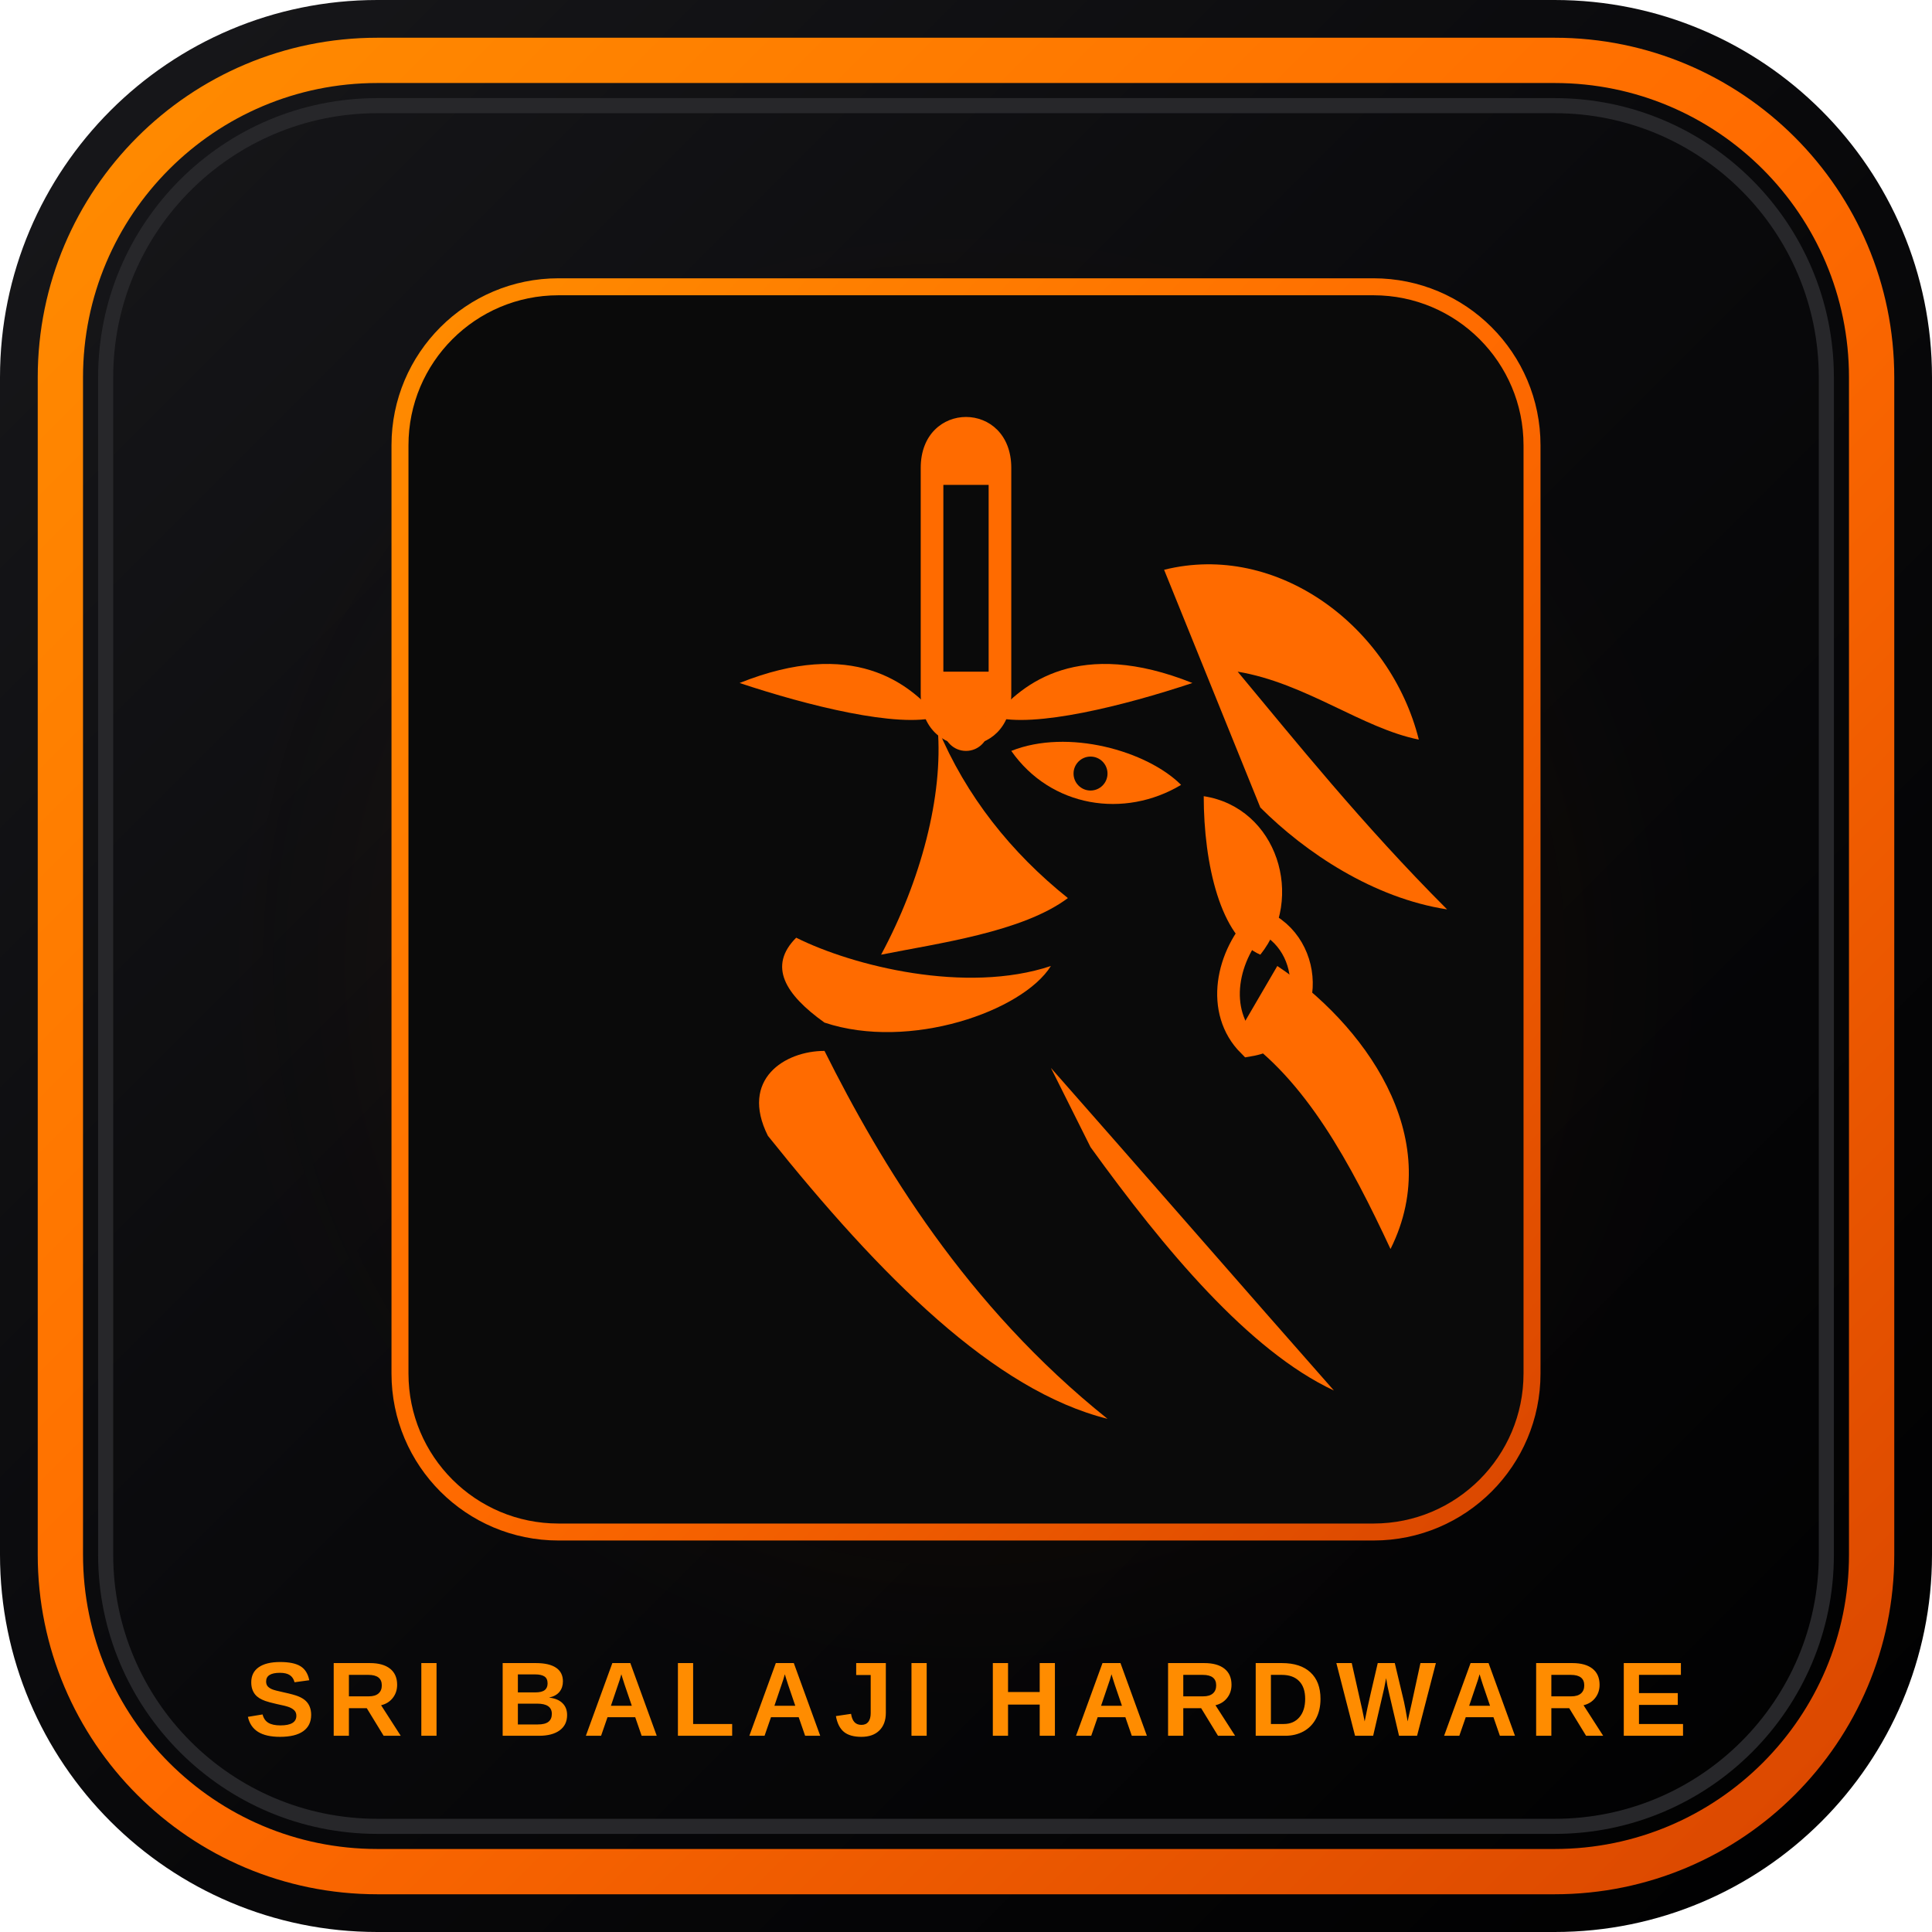
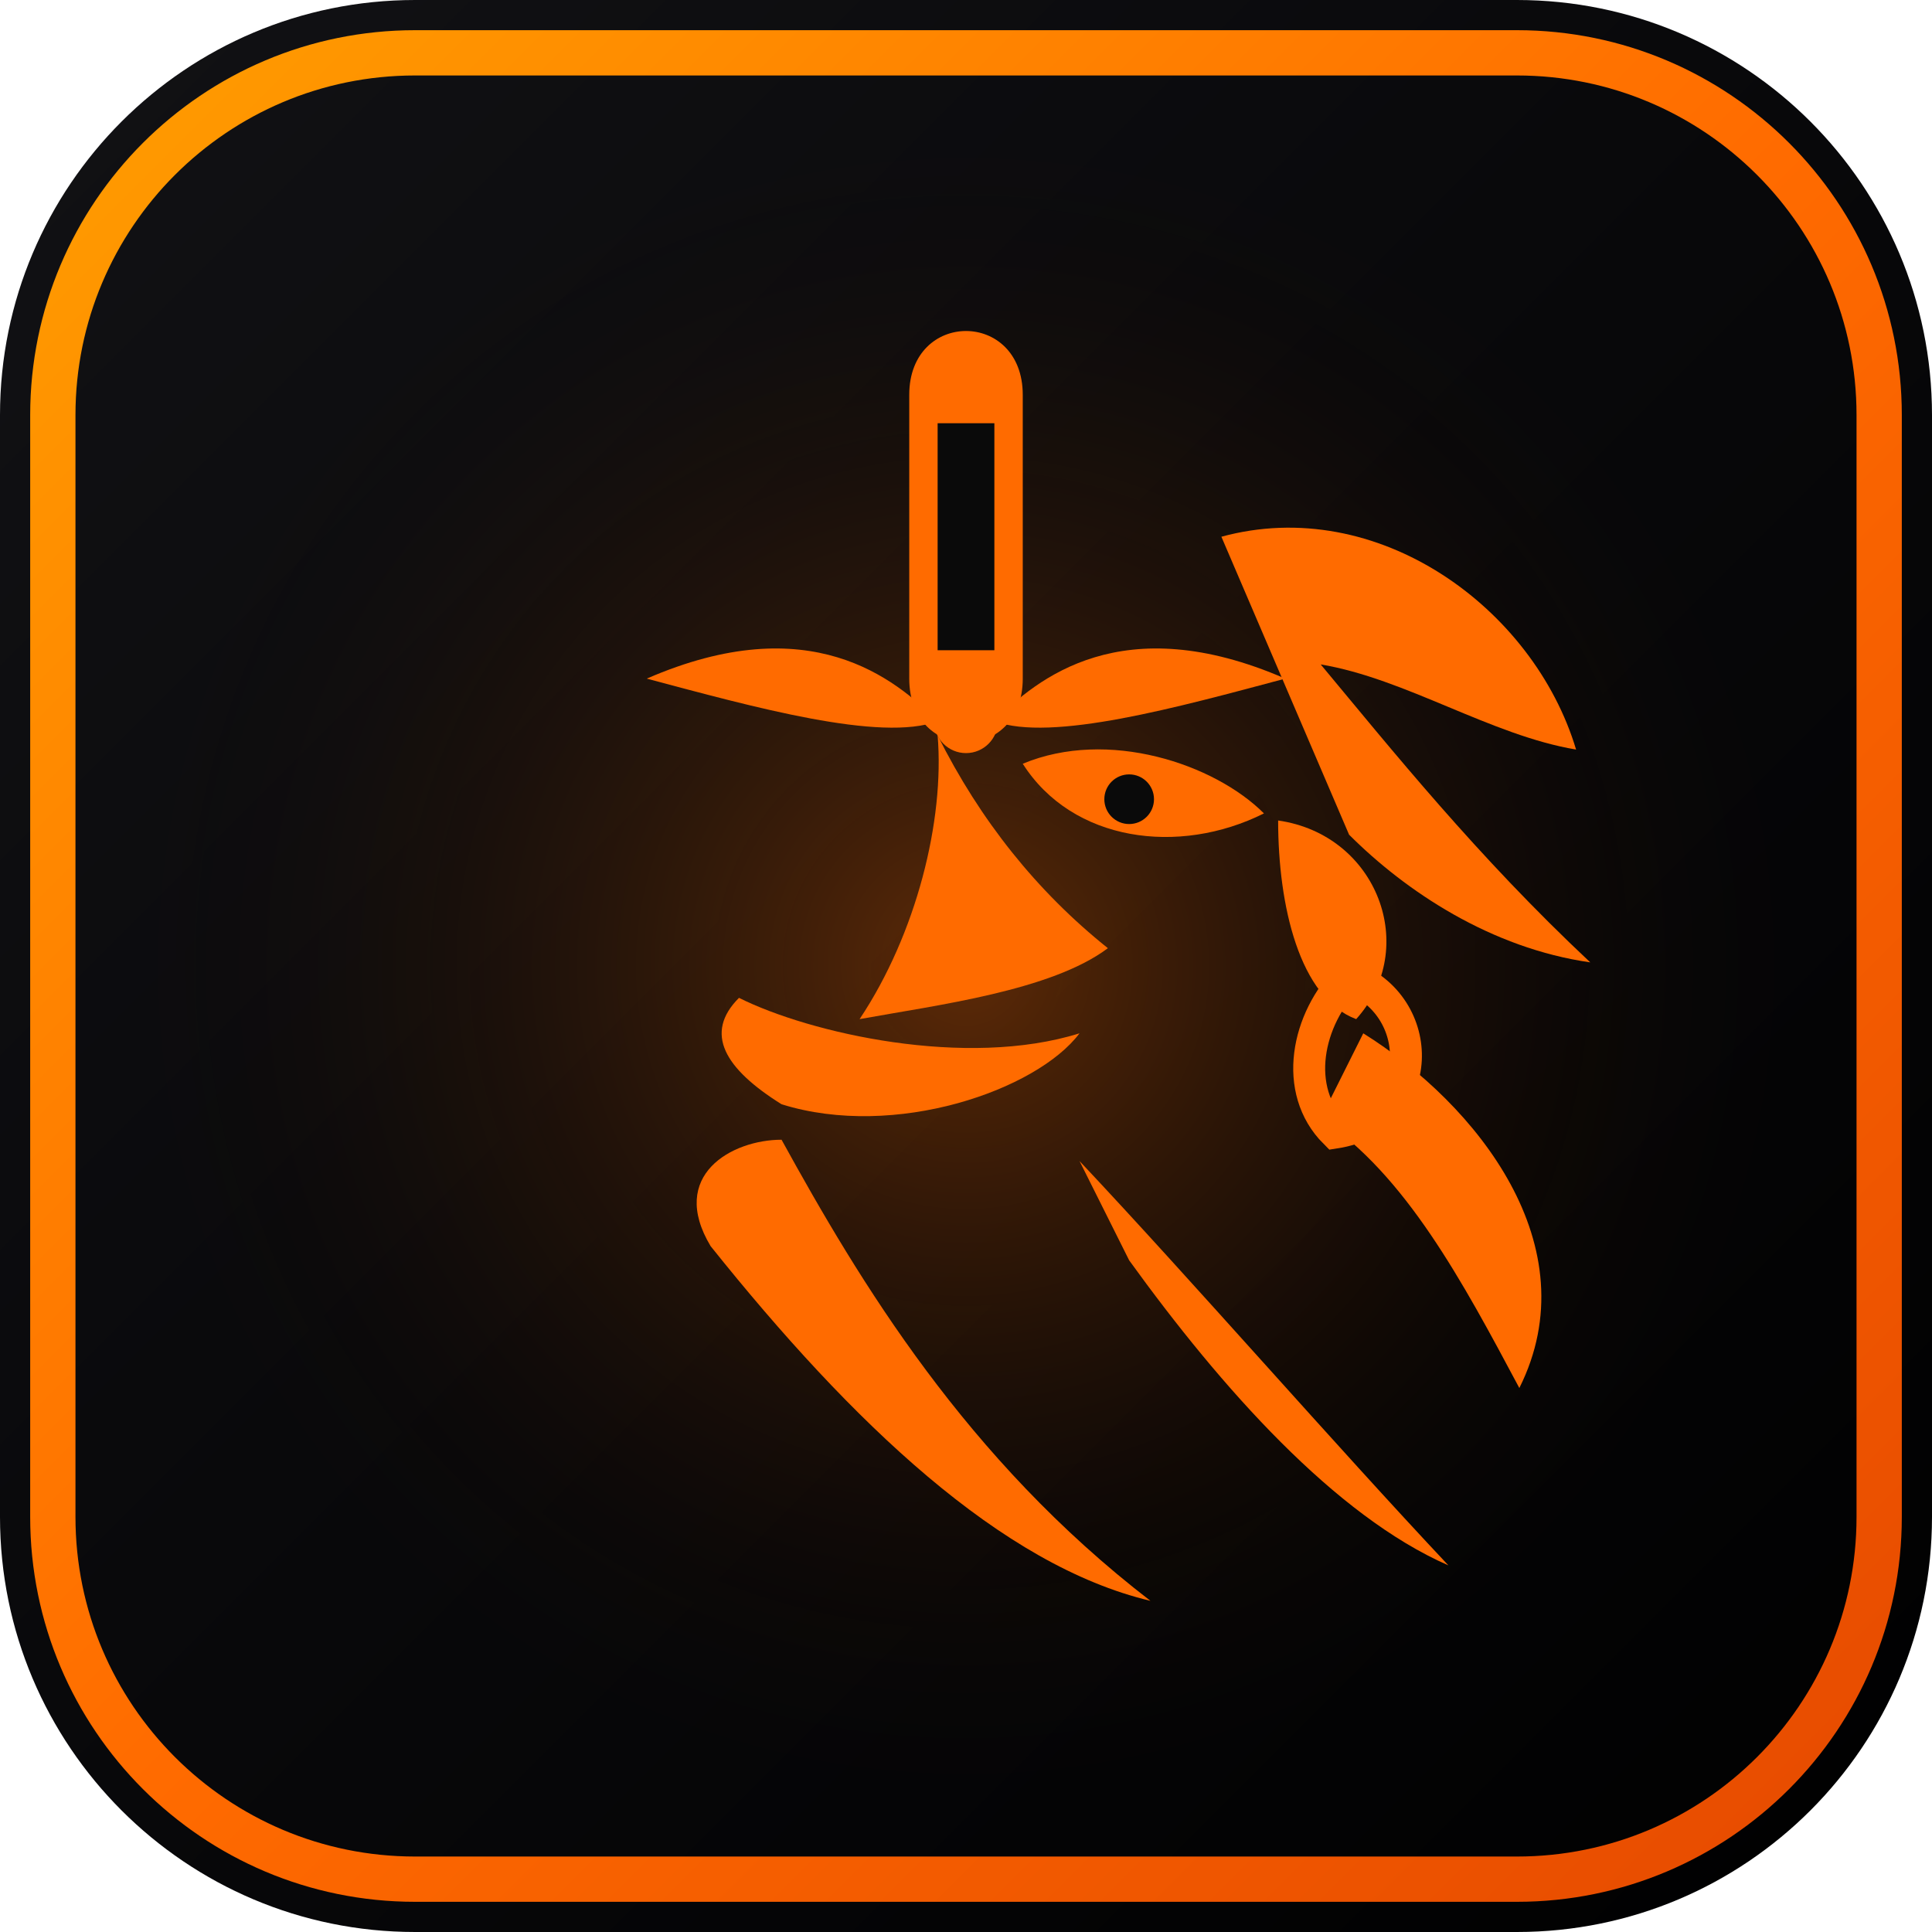
<svg xmlns="http://www.w3.org/2000/svg" viewBox="0 0 512 512" width="100%" height="100%">
  <defs>
    <linearGradient id="bgGrad" x1="0%" y1="0%" x2="100%" y2="100%">
-       <stop offset="0%" stop-color="#18181b" />
-       <stop offset="50%" stop-color="#09090b" />
+       <stop offset="0%" stop-color="#121215" />
+       <stop offset="50%" stop-color="#08080a" />
      <stop offset="100%" stop-color="#000000" />
    </linearGradient>
    <linearGradient id="orangeGrad" x1="0%" y1="0%" x2="100%" y2="100%">
-       <stop offset="0%" stop-color="#FF8C00" />
+       <stop offset="0%" stop-color="#FF9D00" />
      <stop offset="50%" stop-color="#FF6B00" />
-       <stop offset="100%" stop-color="#D94600" />
+       <stop offset="100%" stop-color="#E64A00" />
    </linearGradient>
    <radialGradient id="glowGrad" cx="50%" cy="50%" r="50%">
-       <stop offset="0%" stop-color="#FF6B00" stop-opacity="0.3" />
+       <stop offset="0%" stop-color="#FF6B00" stop-opacity="0.35" />
      <stop offset="100%" stop-color="#000000" stop-opacity="0" />
    </radialGradient>
  </defs>
-   <rect width="512" height="512" rx="100" fill="url(#bgGrad)" />
-   <rect x="16" y="16" width="480" height="480" rx="84" fill="none" stroke="url(#orangeGrad)" stroke-width="12" />
-   <rect x="28" y="28" width="456" height="456" rx="72" fill="none" stroke="#27272a" stroke-width="4" />
-   <circle cx="256" cy="256" r="210" fill="url(#glowGrad)" />
-   <g transform="translate(106, 76) scale(1.5)">
-     <rect width="200" height="220" rx="28" fill="#0A0A0A" stroke="url(#orangeGrad)" stroke-width="3" />
+   <rect width="512" height="512" rx="110" fill="url(#bgGrad)" />
+   <circle cx="256" cy="256" r="230" fill="url(#glowGrad)" />
+   <rect x="14" y="14" width="484" height="484" rx="96" fill="none" stroke="url(#orangeGrad)" stroke-width="12" />
+   <g transform="translate(68, 52) scale(1.88)">
    <g fill="#FF6B00">
-       <path d="M 92 32 C 92 20 108 20 108 32 L 108 72 C 108 84 92 84 92 72 Z" />
-       <path d="M 96 35 L 104 35 L 104 68 L 96 68 Z" fill="#0A0A0A" />
-       <circle cx="100" cy="78" r="4" fill="#FF6B00" />
-       <path d="M 60 70 C 80 62 90 70 95 76 C 88 78 72 74 60 70 Z" />
-       <path d="M 140 70 C 120 62 110 70 105 76 C 112 78 128 74 140 70 Z" />
-       <path d="M 108 82 C 118 78 132 82 138 88 C 128 94 115 92 108 82 Z" />
-       <circle cx="122" cy="86" r="3" fill="#0A0A0A" />
-       <path d="M 95 78 C 96 90 92 105 85 118 C 95 116 110 114 118 108 C 108 100 100 90 95 78 Z" />
-       <path d="M 70 115 C 80 120 100 125 115 120 C 110 128 90 135 75 130 C 68 125 65 120 70 115 Z" />
-       <path d="M 142 90 C 155 92 160 108 152 118 C 145 115 142 102 142 90 Z" />
-       <path d="M 152 112 C 162 116 162 132 150 134 C 144 128 146 118 152 112 Z" fill="none" stroke="#FF6B00" stroke-width="4" />
-       <path d="M 135 50 C 155 45 175 60 180 80 C 170 78 160 70 148 68 C 158 80 170 95 185 110 C 172 108 160 100 152 92 Z" />
-       <path d="M 155 120 C 170 130 185 150 175 170 C 168 155 160 140 148 132 Z" />
-       <path d="M 75 135 C 85 155 100 180 125 200 C 105 195 85 175 65 150 C 60 140 68 135 75 135 Z" />
-       <path d="M 115 138 C 130 155 150 178 165 195 C 150 188 135 170 122 152 Z" />
+       <path d="M 92 28 C 92 16 108 16 108 28 L 108 68 C 108 80 92 80 92 68 Z" />
+       <path d="M 96 32 L 104 32 L 104 64 L 96 64 Z" fill="#0A0A0A" />
+       <circle cx="100" cy="74" r="4.5" fill="#FF6B00" />
+       <path d="M 55 68 C 78 58 90 68 96 74 C 88 77 70 72 55 68 Z" />
+       <path d="M 145 68 C 122 58 110 68 104 74 C 112 77 130 72 145 68 Z" />
+       <path d="M 108 80 C 120 75 135 80 142 87 C 130 93 115 91 108 80 Z" />
+       <circle cx="123" cy="85" r="3.5" fill="#0A0A0A" />
+       <path d="M 96 76 C 97 88 93 104 85 116 C 96 114 112 112 120 106 C 110 98 102 88 96 76 Z" />
+       <path d="M 68 113 C 78 118 100 123 116 118 C 110 126 90 133 74 128 C 66 123 63 118 68 113 Z" />
+       <path d="M 144 88 C 158 90 164 106 155 116 C 147 113 144 100 144 88 Z" />
+       <path d="M 154 110 C 165 114 165 130 152 132 C 146 126 148 116 154 110 Z" fill="none" stroke="#FF6B00" stroke-width="4.5" />
+       <path d="M 136 48 C 158 42 180 58 186 78 C 174 76 162 68 150 66 C 160 78 172 93 188 108 C 174 106 162 98 154 90 Z" />
+       <path d="M 156 118 C 172 128 188 148 178 168 C 170 153 162 138 150 130 Z" />
+       <path d="M 74 133 C 85 153 100 178 126 198 C 105 193 84 173 64 148 C 58 138 67 133 74 133 Z" />
+       <path d="M 116 136 C 132 153 152 176 168 193 C 152 186 136 168 123 150 Z" />
    </g>
  </g>
-   <text x="256" y="460" font-family="Arial, Helvetica, sans-serif" font-weight="900" font-size="28" fill="#FF8C00" letter-spacing="3" text-anchor="middle">SRI BALAJI HARDWARE</text>
</svg>
